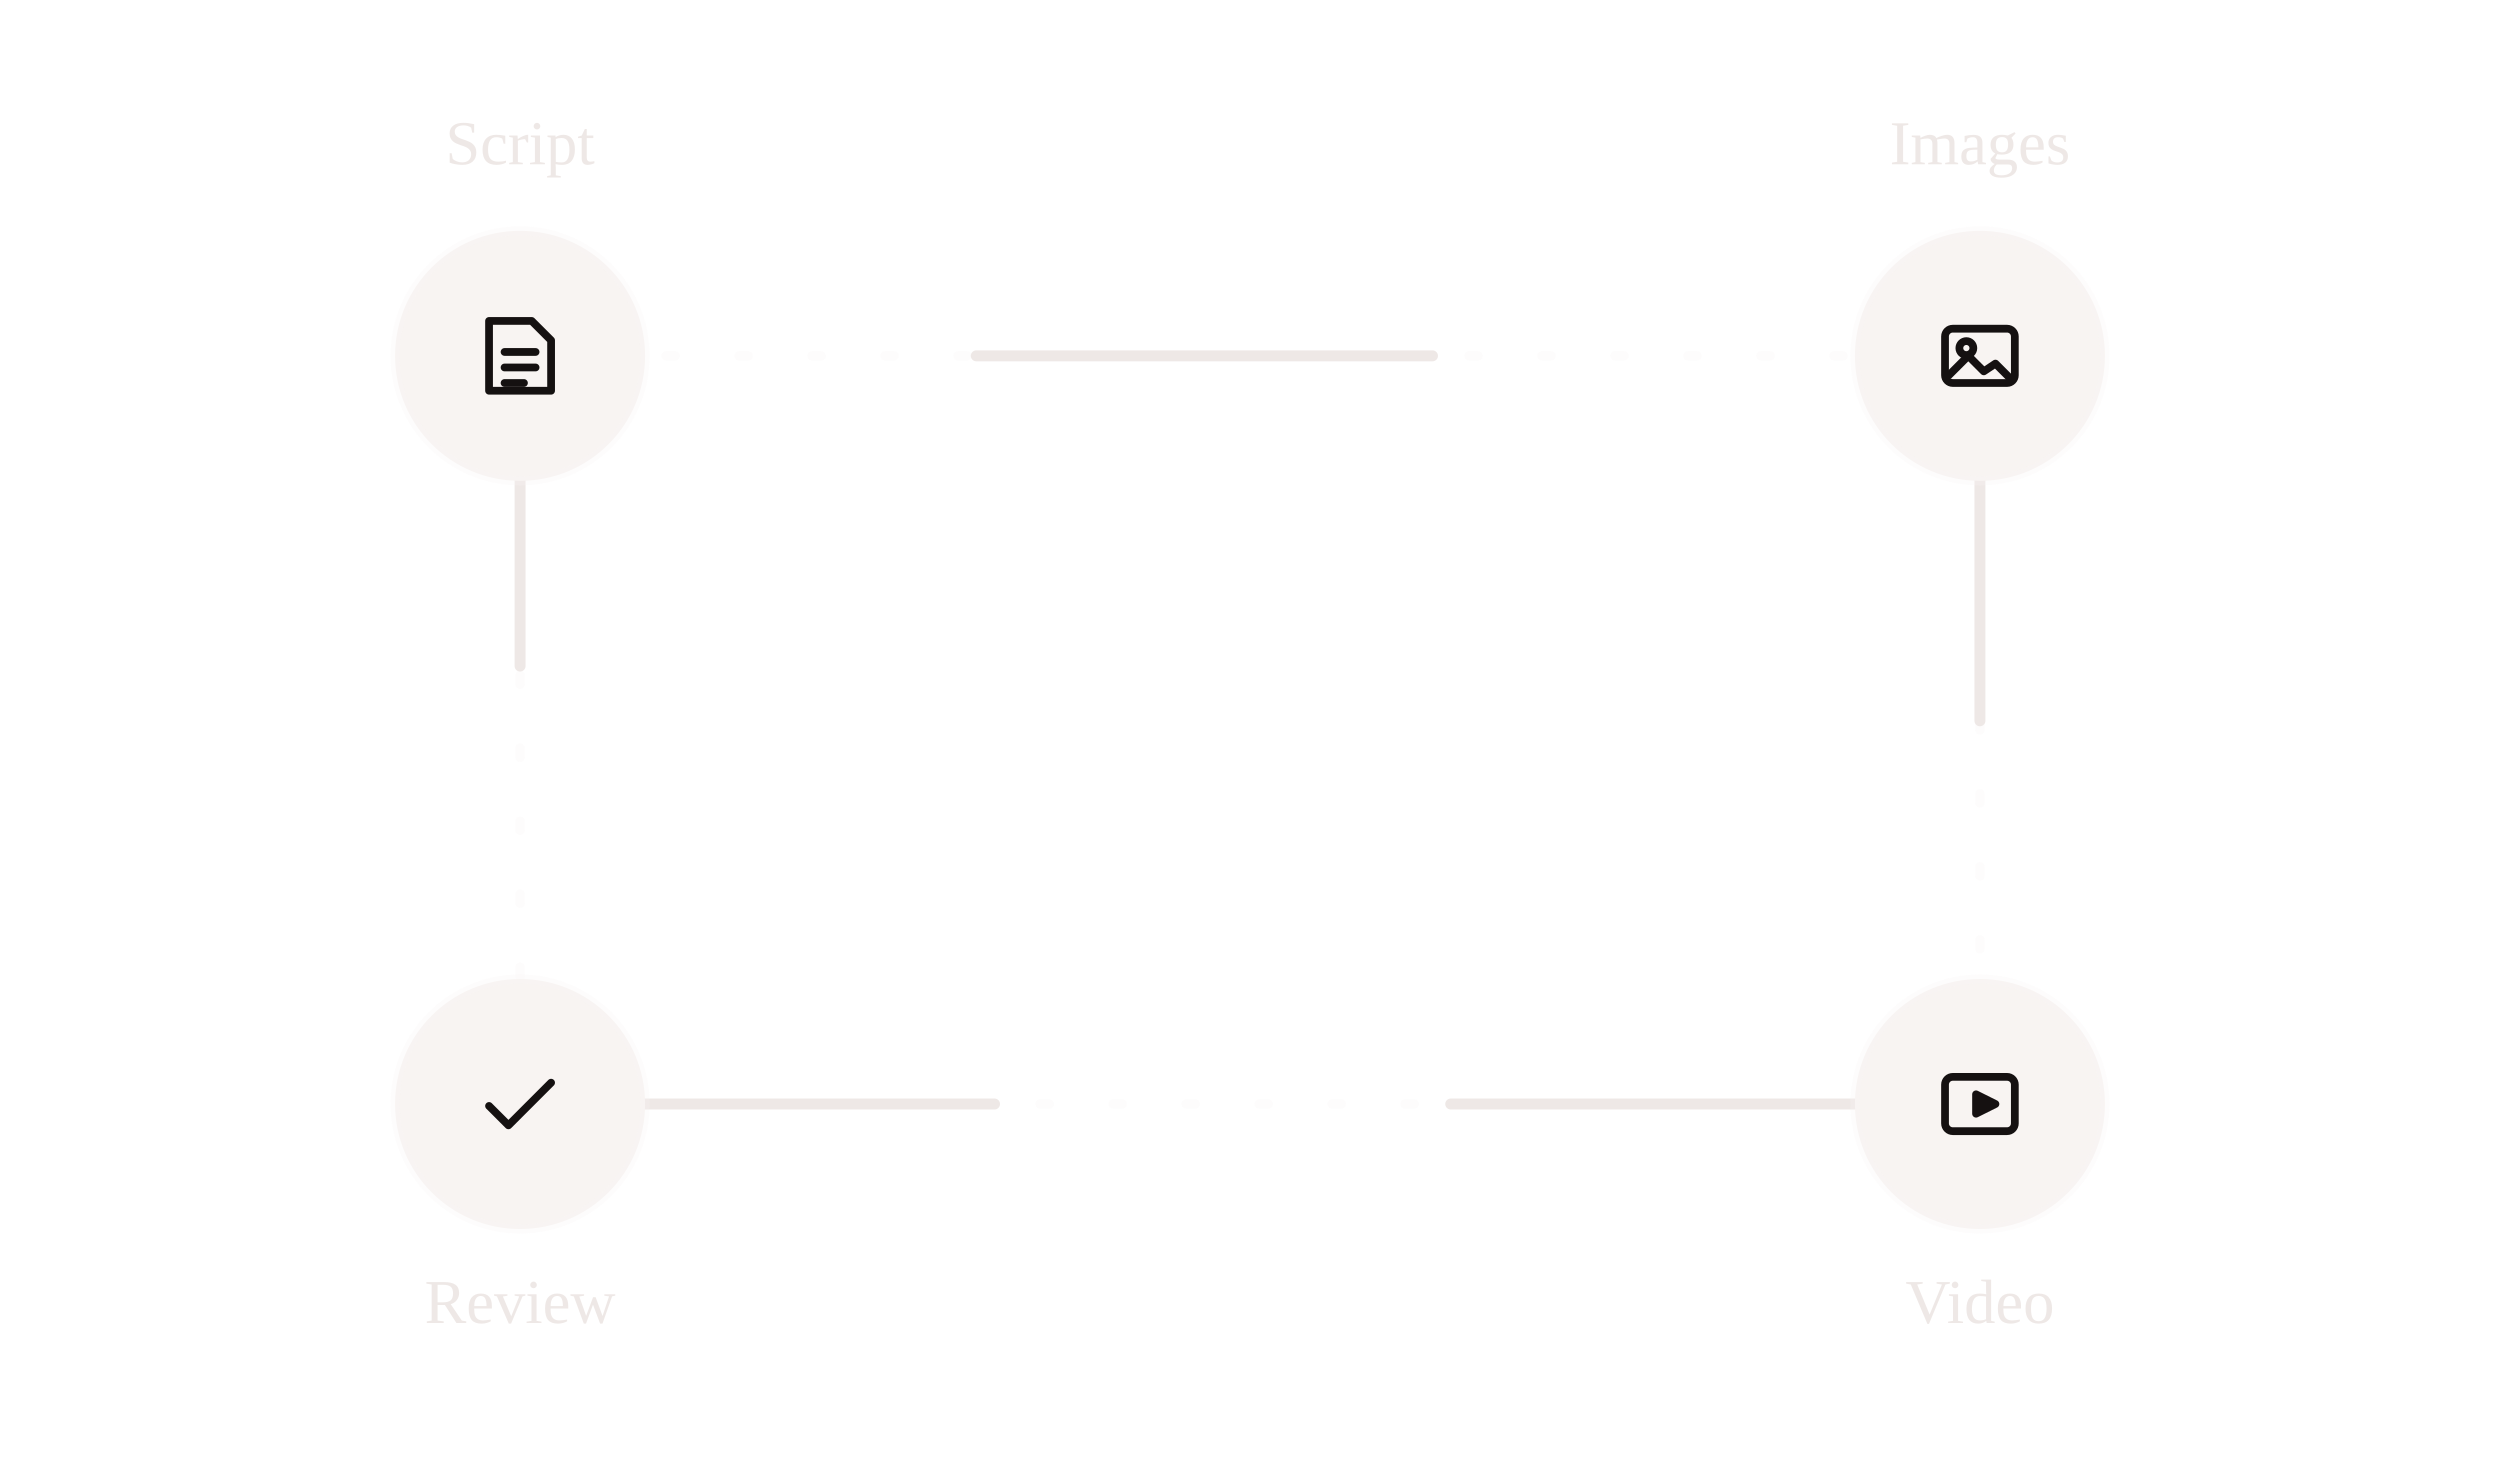
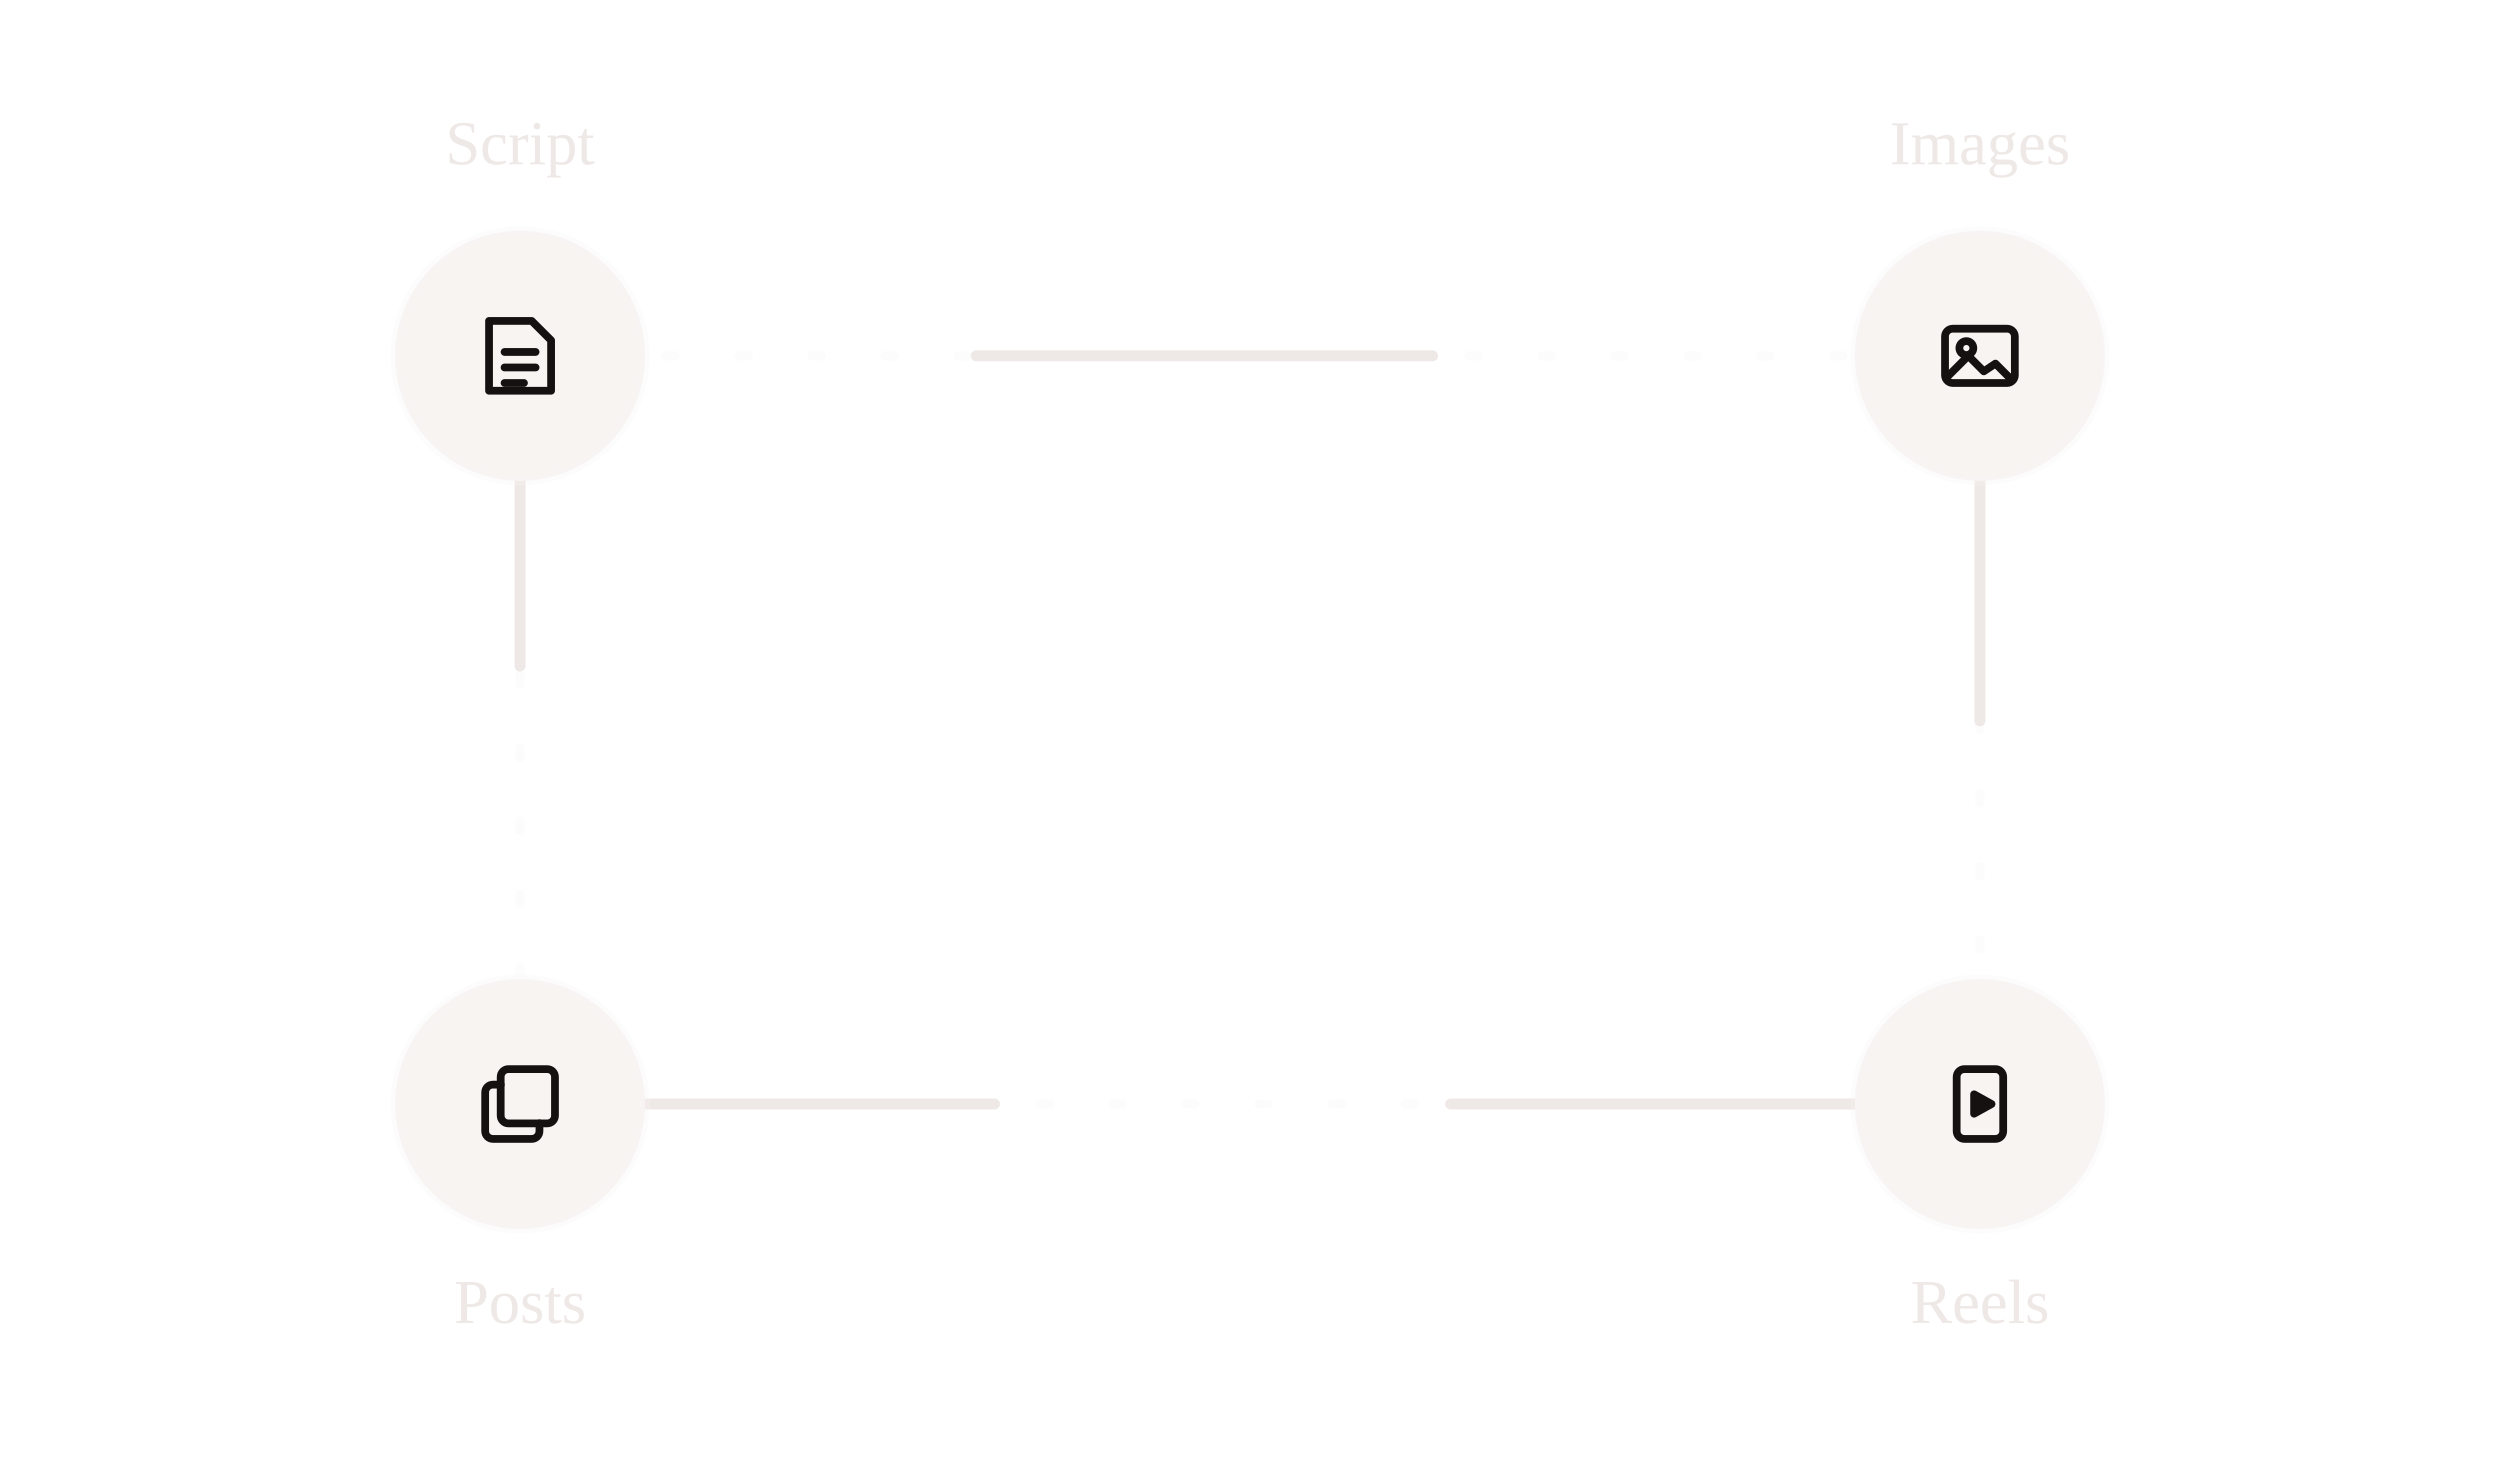
<svg xmlns="http://www.w3.org/2000/svg" viewBox="126 92 548 322">
  <style>
    /* Same technique as the deck's other diagrams: a marker runs the path
       while a second copy of the path fills in behind it. The loop is 968
       units around (320+164+320+164); at section 01's speed (246 units a
       second) that is 3.93s, so travel takes 49.15% of the 8s cycle and
       the rest is the hold. The marker is a flat red dash, scaled from the
       deck's 14-unit dash at 800 wide to this file's 548. */
    @keyframes cosCanvasRun {
      0%       { stroke-dashoffset: 0; opacity: 1; }
      49.15%   { stroke-dashoffset: -968; opacity: 1; }
      49.65%   { opacity: 0; }
      100%     { stroke-dashoffset: -968; opacity: 0; }
    }
    @keyframes cosCanvasFill {
      0%       { stroke-dashoffset: 100; opacity: 0.9; }
      49.15%   { stroke-dashoffset: 0; opacity: 0.9; }
      100%     { stroke-dashoffset: 0; opacity: 0; }
    }
    .cosCanvasRunner { animation: cosCanvasRun 8s linear infinite; }
    .cosCanvasFill   { animation: cosCanvasFill 8s linear infinite; }
    @media (prefers-reduced-motion: reduce) {
      .cosCanvasRunner,
      .cosCanvasFill { animation: none; stroke-dashoffset: 0; opacity: 0.9; }
    }
  </style>
  <path d="M240,170 H560 V334 H240 Z" fill="none" stroke="rgba(248,244,242,0.24)" stroke-width="2.06" stroke-dasharray="2 14" stroke-linecap="round" />
  <path class="cosCanvasFill" d="M240,170 H560 V334 H240 Z" pathLength="100" fill="none" stroke="#eee8e6" stroke-width="2.4" stroke-linecap="round" stroke-dasharray="100 100" stroke-dashoffset="100" />
  <path class="cosCanvasRunner" d="M240,170 H560 V334 H240 Z" fill="none" stroke="#ea0000" stroke-width="3.4" stroke-linecap="round" stroke-dasharray="9.6 958.4" />
  <g fill="#f8f4f2" stroke="rgba(248,244,242,0.28)" stroke-width="2">
    <circle cx="240" cy="170" r="27.4" />
    <circle cx="560" cy="170" r="27.4" />
    <circle cx="560" cy="334" r="27.4" />
    <circle cx="240" cy="334" r="27.4" />
  </g>
  <g fill="none" stroke="#151111" stroke-width="2" stroke-linecap="round" stroke-linejoin="round">
    <g transform="translate(229.8 159.8) scale(0.85)">
      <path d="M4 3h11l5 5v13H4z" />
      <path d="M8 11h8M8 15h8M8 19h5" />
    </g>
    <g transform="translate(549.8 159.8) scale(0.85)">
      <rect x="3" y="5" width="18" height="14" rx="2" />
      <circle cx="8.5" cy="10" r="1.8" />
      <path d="M4 17l5-5 4 4 3-2 4 4" />
    </g>
    <g transform="translate(549.8 323.8) scale(0.85)">
-       <rect x="3" y="5" width="18" height="14" rx="2" />
-       <path d="M11 9.5l5 2.5-5 2.5z" fill="#151111" />
+       <rect x="6" y="3" width="12" height="18" rx="2" />
+       <path d="M10.5 9.5l4.5 2.5-4.5 2.5z" fill="#151111" />
    </g>
    <g transform="translate(229.8 323.8) scale(0.85)">
-       <path d="M4 12.5l5 5L20 6.5" />
+       <rect x="7" y="3" width="14" height="14" rx="2" />
+       <path d="M17 17v2a2 2 0 0 1-2 2H5a2 2 0 0 1-2-2V9a2 2 0 0 1 2-2h2" />
    </g>
  </g>
  <g text-anchor="middle" style="font-size:13.7px" fill="#eee8e6">
    <text x="240" y="128">Script</text>
    <text x="560" y="128">Images</text>
-     <text x="560" y="382">Video</text>
-     <text x="240" y="382">Review</text>
+     <text x="560" y="382">Reels</text>
+     <text x="240" y="382">Posts</text>
  </g>
</svg>
